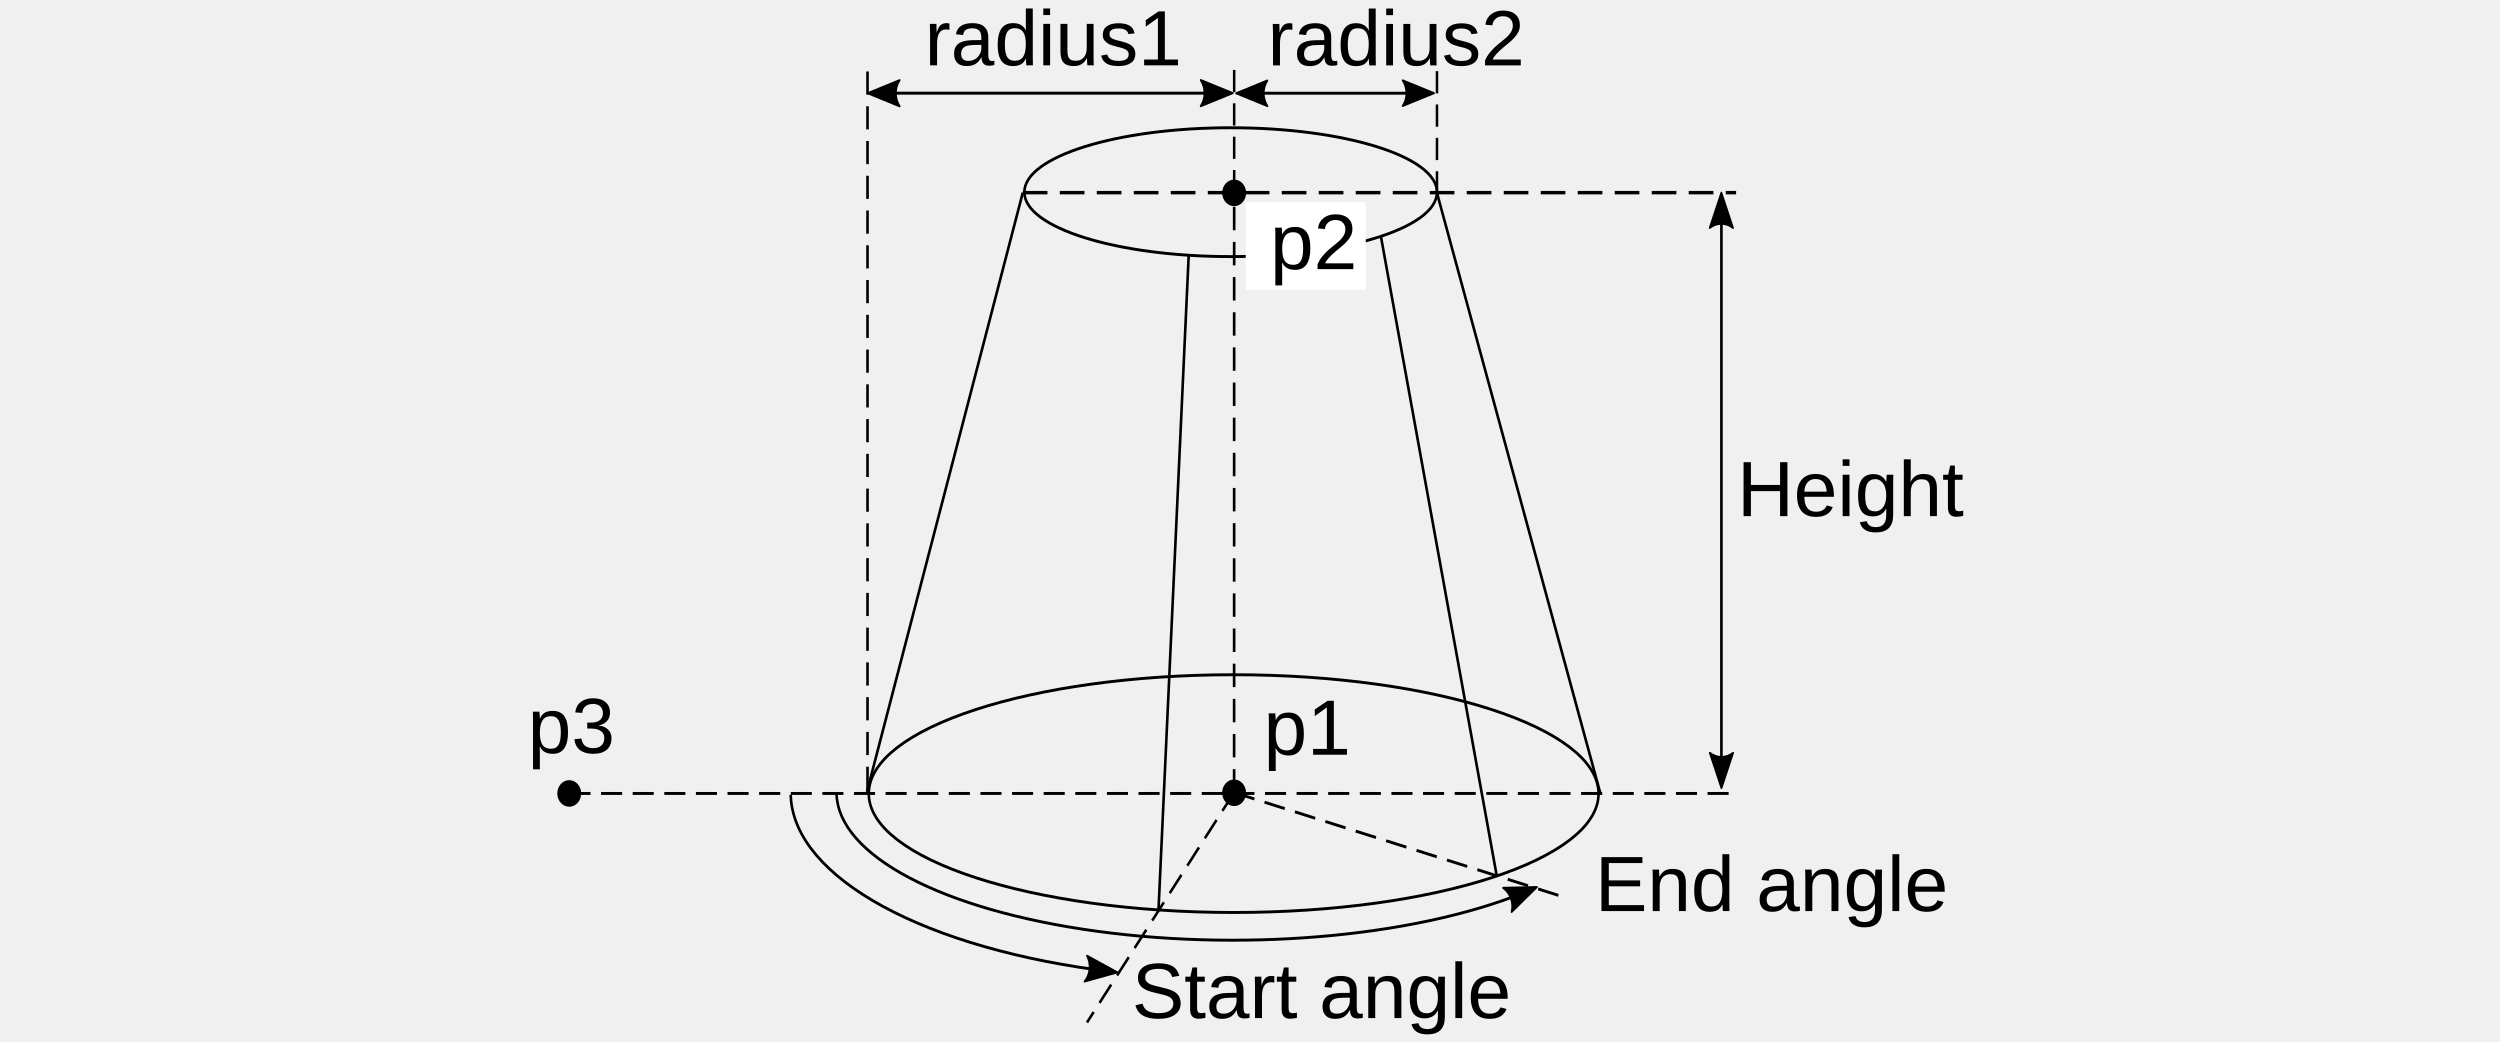
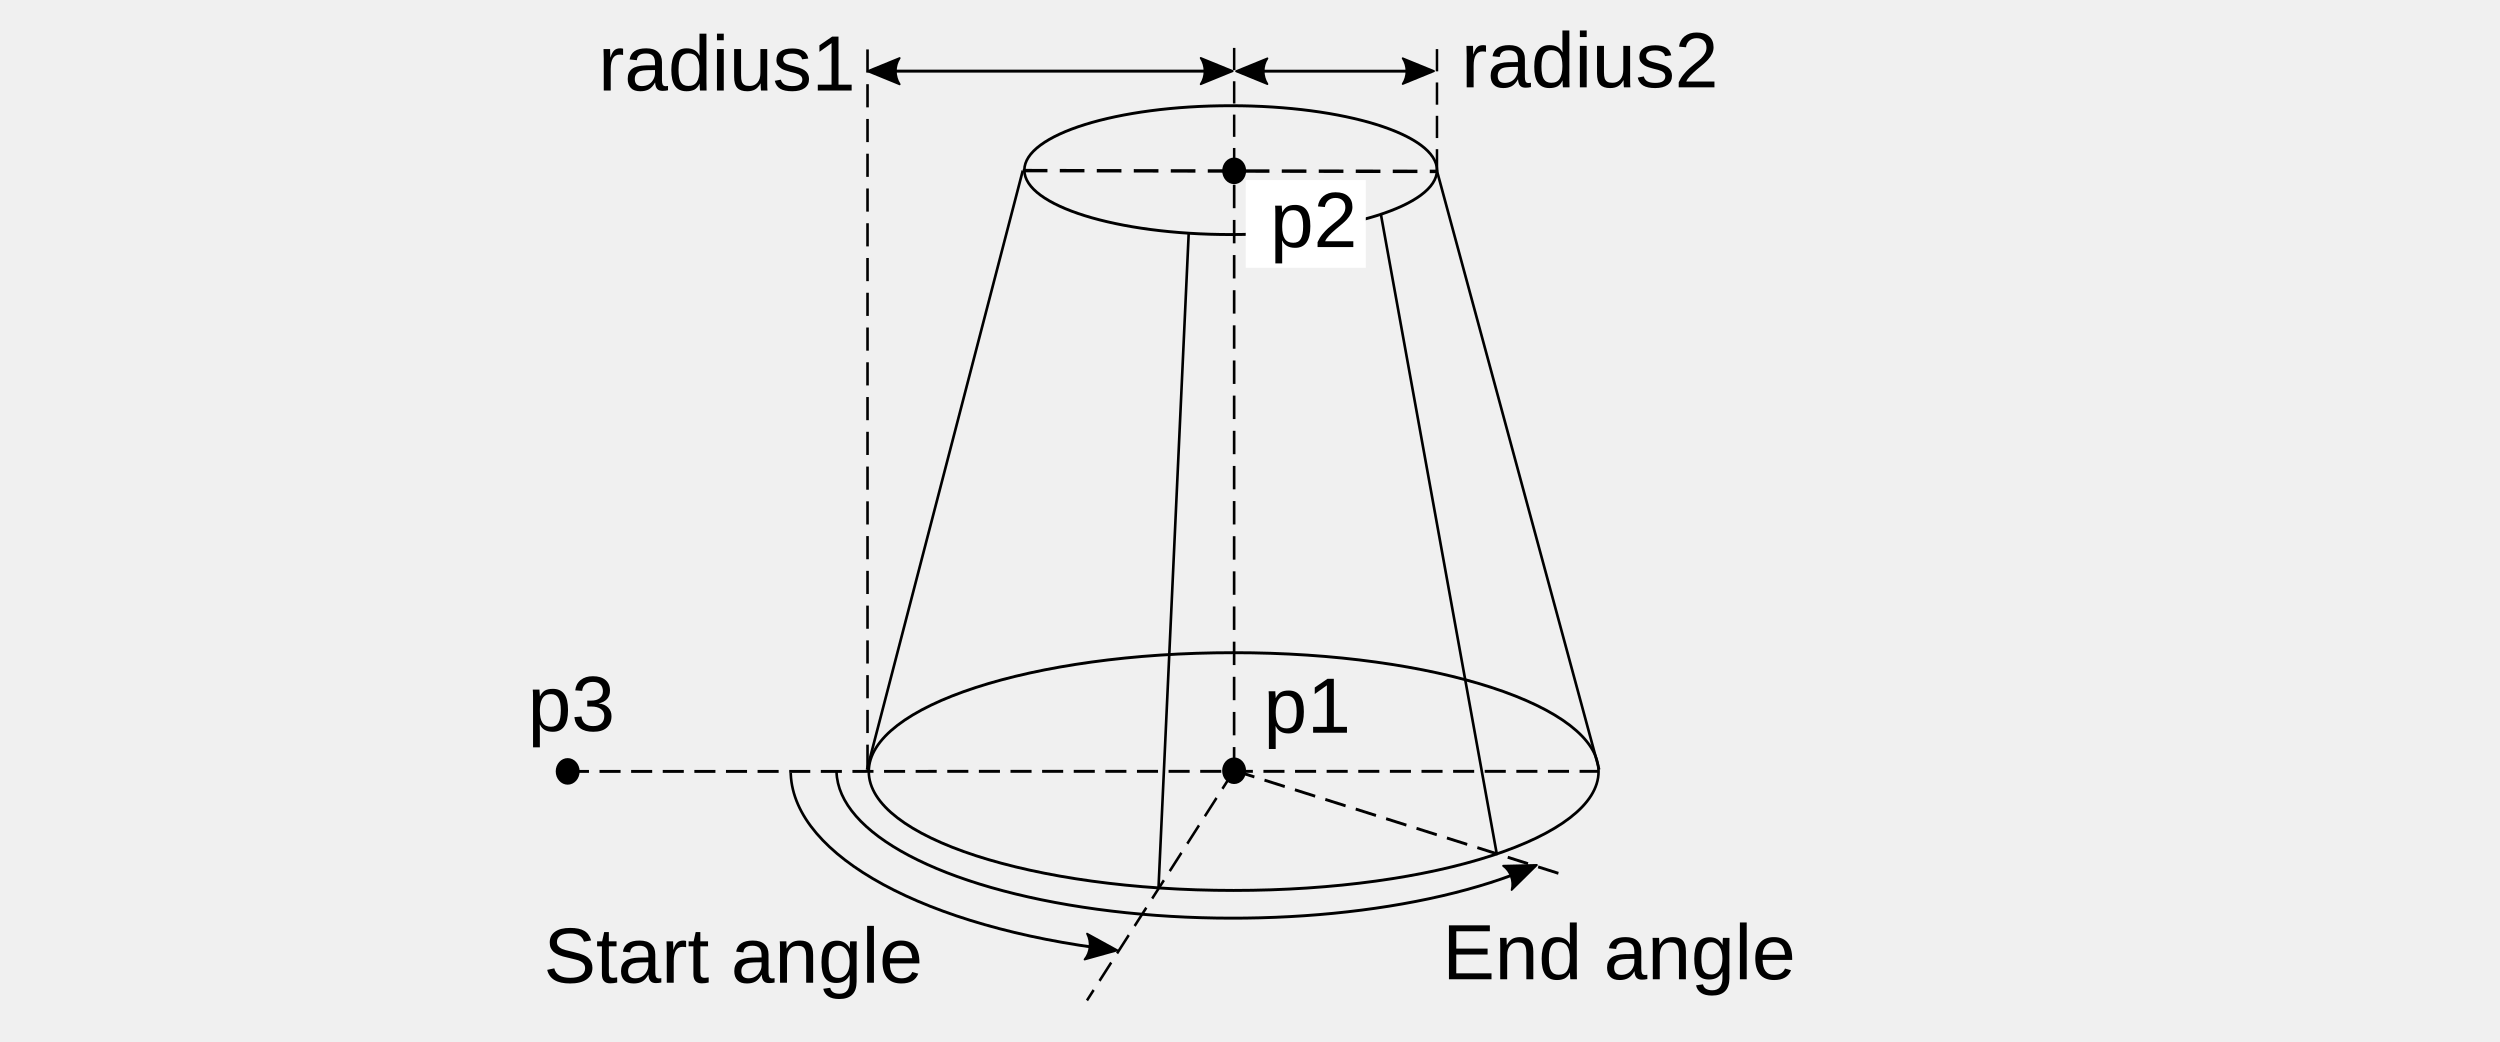
<svg xmlns="http://www.w3.org/2000/svg" xmlns:ns1="http://schemas.microsoft.com/visio/2003/SVGExtensions/" width="180mm" height="75mm" viewBox="0 0 510.236 212.598" xml:space="preserve" color-interpolation-filters="sRGB" class="st21" version="1.1" id="svg697">
  <ns1:documentProperties ns1:langID="1033" ns1:metric="true" ns1:viewMarkup="false">
    <ns1:userDefs>
      <ns1:ud ns1:nameU="msvSubprocessMaster" ns1:prompt="" ns1:val="VT4(Rectangle)" />
      <ns1:ud ns1:nameU="msvNoAutoConnect" ns1:val="VT0(1):26" />
    </ns1:userDefs>
  </ns1:documentProperties>
  <style type="text/css" id="style2">
	
		.st1 {marker-start:url(#mrkr1-6);stroke:#000000;stroke-linecap:round;stroke-linejoin:round;stroke-width:0.24}
		.st2 {fill:#000000;fill-opacity:1;stroke:#000000;stroke-opacity:1;stroke-width:0.087}
		.st3 {fill:#ffffff;stroke:#000000;stroke-linecap:round;stroke-linejoin:round;stroke-width:0.24}
		.st4 {stroke:#000000;stroke-linecap:round;stroke-linejoin:round;stroke-width:0.24}
		.st5 {fill:url(#ptrn12-15_13);shape-rendering:crispEdges;stroke:#000000;stroke-linecap:round;stroke-linejoin:round;stroke-width:0.24}
		.st6 {fill:url(#ptrn2-19);shape-rendering:crispEdges;stroke:none;stroke-linecap:round;stroke-linejoin:round;stroke-width:0.24}
		.st7 {fill:none;stroke:none;stroke-linecap:round;stroke-linejoin:round;stroke-width:0.75}
		.st8 {fill:#000000;font-family:Arial;font-size:1.167em}
		.st9 {font-size:1em}
		.st10 {stroke:#7f7f7f;stroke-linecap:round;stroke-linejoin:round;stroke-width:0.24}
		.st11 {stroke:#7f7f7f;stroke-dasharray:1.68,1.2;stroke-linecap:round;stroke-linejoin:round;stroke-width:0.24}
		.st12 {marker-end:url(#mrkr3-178);stroke:#000000;stroke-linecap:round;stroke-linejoin:round;stroke-width:0.24}
		.st13 {marker-start:url(#mrkr1-193);stroke:#000000;stroke-linecap:round;stroke-linejoin:round;stroke-width:0.24}
		.st14 {fill:#000000;fill-opacity:1;stroke:#000000;stroke-opacity:1;stroke-width:0.069}
		.st15 {marker-end:url(#mrkr1-199);stroke:#000000;stroke-linecap:round;stroke-linejoin:round;stroke-width:0.24}
		.st16 {marker-end:url(#mrkr1-252);stroke:#000000;stroke-linecap:round;stroke-linejoin:round;stroke-width:0.24}
		.st17 {fill:#f2f2f2;stroke:#000000;stroke-linecap:round;stroke-linejoin:round;stroke-width:0.24}
		.st18 {fill:#d8d8d8;stroke:#000000;stroke-linecap:round;stroke-linejoin:round;stroke-width:0.24}
		.st19 {fill:url(#ptrn2-19);shape-rendering:crispEdges;stroke:#000000;stroke-linecap:round;stroke-linejoin:round;stroke-width:0.24}
		.st20 {fill:url(#ptrn12-15);shape-rendering:crispEdges;stroke:#000000;stroke-linecap:round;stroke-linejoin:round;stroke-width:0.24}
		.st21 {fill:none;fill-rule:evenodd;font-size:12px;overflow:visible;stroke-linecap:square;stroke-miterlimit:3}
	
	</style>
  <defs id="Patterns_And_Gradients">
    <marker style="overflow:visible" id="marker2738" refX="0" refY="0" orient="auto">
      <path transform="matrix(0.8,0,0,0.8,5.92,0.8)" style="fill:#000000;fill-opacity:1;fill-rule:evenodd;stroke:#000000;stroke-width:1pt;stroke-opacity:1" d="m -2.5,-1 c 0,2.76 -2.24,5 -5,5 -2.76,0 -5,-2.24 -5,-5 0,-2.76 2.24,-5 5,-5 2.76,0 5,2.24 5,5 z" id="path2736" />
    </marker>
    <marker style="overflow:visible" id="marker5300" refX="0" refY="0" orient="auto">
      <path transform="matrix(1.1,0,0,1.1,1.1,0)" d="M 8.719,4.034 -2.207,0.016 8.719,-4.002 c -1.745,2.372 -1.735,5.617 -6e-7,8.035 z" style="fill:#000000;fill-opacity:1;fill-rule:evenodd;stroke:#000000;stroke-width:0.625;stroke-linejoin:round;stroke-opacity:1" id="path5298" />
    </marker>
    <marker orient="auto" refY="0" refX="0" id="Arrow2Lstart-82-3" style="overflow:visible">
      <path id="path1299-5-2" style="fill:#000000;fill-opacity:1;fill-rule:evenodd;stroke:#000000;stroke-width:0.625;stroke-linejoin:round;stroke-opacity:1" d="M 8.719,4.034 -2.207,0.016 8.719,-4.002 c -1.745,2.372 -1.735,5.617 -6e-7,8.035 z" transform="matrix(1.1,0,0,1.1,1.1,0)" />
    </marker>
    <marker orient="auto" refY="0" refX="0" id="marker1787-6-6" style="overflow:visible">
      <path id="path1302-0-9" style="fill:#000000;fill-opacity:1;fill-rule:evenodd;stroke:#000000;stroke-width:0.625;stroke-linejoin:round;stroke-opacity:1" d="M 8.719,4.034 -2.207,0.016 8.719,-4.002 c -1.745,2.372 -1.735,5.617 -6e-7,8.035 z" transform="matrix(-1.1,0,0,-1.1,-1.1,0)" />
    </marker>
    <marker orient="auto" refY="0" refX="0" id="marker5300-3" style="overflow:visible">
      <path id="path5298-8" style="fill:#000000;fill-opacity:1;fill-rule:evenodd;stroke:#000000;stroke-width:0.625;stroke-linejoin:round;stroke-opacity:1" d="M 8.719,4.034 -2.207,0.016 8.719,-4.002 c -1.745,2.372 -1.735,5.617 -6e-7,8.035 z" transform="matrix(1.1,0,0,1.1,1.1,0)" />
    </marker>
    <marker style="overflow:visible" id="marker2347-4-7" refX="0" refY="0" orient="auto">
      <path transform="matrix(-1.1,0,0,-1.1,-1.1,0)" d="M 8.719,4.034 -2.207,0.016 8.719,-4.002 c -1.745,2.372 -1.735,5.617 -6e-7,8.035 z" style="fill:#000000;fill-opacity:1;fill-rule:evenodd;stroke:#000000;stroke-width:0.625;stroke-linejoin:round;stroke-opacity:1" id="path2345-3-0" />
    </marker>
    <marker style="overflow:visible" id="Arrow2Lstart-82-3-8" refX="0" refY="0" orient="auto">
      <path transform="matrix(1.1,0,0,1.1,1.1,0)" d="M 8.719,4.034 -2.207,0.016 8.719,-4.002 c -1.745,2.372 -1.735,5.617 -6e-7,8.035 z" style="fill:#000000;fill-opacity:1;fill-rule:evenodd;stroke:#000000;stroke-width:0.625;stroke-linejoin:round;stroke-opacity:1" id="path1299-5-2-8" />
    </marker>
    <marker style="overflow:visible" id="marker1787-6-6-2" refX="0" refY="0" orient="auto">
      <path transform="matrix(-1.1,0,0,-1.1,-1.1,0)" d="M 8.719,4.034 -2.207,0.016 8.719,-4.002 c -1.745,2.372 -1.735,5.617 -6e-7,8.035 z" style="fill:#000000;fill-opacity:1;fill-rule:evenodd;stroke:#000000;stroke-width:0.625;stroke-linejoin:round;stroke-opacity:1" id="path1302-0-9-3" />
    </marker>
    <marker style="overflow:visible" id="marker5300-2" refX="0" refY="0" orient="auto">
      <path transform="matrix(1.1,0,0,1.1,1.1,0)" d="M 8.719,4.034 -2.207,0.016 8.719,-4.002 c -1.745,2.372 -1.735,5.617 -6e-7,8.035 z" style="fill:#000000;fill-opacity:1;fill-rule:evenodd;stroke:#000000;stroke-width:0.625;stroke-linejoin:round;stroke-opacity:1" id="path5298-3" />
    </marker>
  </defs>
  <defs id="Markers" />
  <g style="display:inline" id="layer2">
    <g style="display:inline" id="g463" transform="matrix(1.564598,0,0,1.739295,198.2069,-153.5014)">
      <g id="g4765" transform="translate(-22.02264,117.9144)">
-         <g style="fill:#000000;fill-opacity:1" id="g5638" transform="translate(-7.767176,57.94871)">
+         <g style="fill:#000000;fill-opacity:1" id="g5638" transform="translate(-7.767176,55.36146)">
      
      
      
    </g>
-         <text xml:space="preserve" style="font-size:18.186px;line-height:1.25;font-family:Arial;-inkscape-font-specification:'Arial, Normal';letter-spacing:0px;word-spacing:0px;stroke-width:0.455" x="15.135" y="-23.192" id="text352-8-0" transform="scale(1.054351,0.9484506)">
-           <tspan id="tspan350-8-4" x="15.135" y="-23.192" style="font-style:normal;font-variant:normal;font-weight:normal;font-stretch:normal;font-size:9.699px;font-family:Arial;-inkscape-font-specification:'Arial, Normal';font-variant-ligatures:normal;font-variant-caps:normal;font-variant-numeric:normal;font-variant-east-asian:normal;fill:#000000;stroke-width:0.455">radius1</tspan>
+         <text xml:space="preserve" style="font-size:18.186px;line-height:1.25;font-family:Arial;-inkscape-font-specification:'Arial, Normal';letter-spacing:0px;word-spacing:0px;stroke-width:0.455" x="-25.24" y="-20.075" id="text352-8-0" transform="scale(1.054351,0.9484506)">
+           <tspan id="tspan350-8-4" x="-25.24" y="-20.075" style="font-style:normal;font-variant:normal;font-weight:normal;font-stretch:normal;font-size:9.699px;font-family:Arial;-inkscape-font-specification:'Arial, Normal';font-variant-ligatures:normal;font-variant-caps:normal;font-variant-numeric:normal;font-variant-east-asian:normal;fill:#000000;stroke-width:0.455">radius1</tspan>
        </text>
-         <text xml:space="preserve" style="font-style:normal;font-variant:normal;font-weight:400;font-size:10.912px;line-height:125%;font-family:Calibri;text-align:start;letter-spacing:0px;word-spacing:0px;text-anchor:start;fill:#000000;fill-opacity:1;stroke:none;stroke-width:0.455" x="98.073" y="81.445" id="text211-6" transform="scale(1.054351,0.9484506)">
-           <tspan id="tspan189" style="font-style:normal;font-variant:normal;font-weight:normal;font-stretch:normal;font-size:9.699px;font-family:Arial;-inkscape-font-specification:'Arial, Normal';font-variant-ligatures:normal;font-variant-caps:normal;font-variant-numeric:normal;font-variant-east-asian:normal;stroke-width:0.455" x="98.073" y="81.445">End angle</tspan>
+         <text xml:space="preserve" style="font-style:normal;font-variant:normal;font-weight:400;font-size:10.912px;line-height:125%;font-family:Calibri;text-align:start;letter-spacing:0px;word-spacing:0px;text-anchor:start;fill:#000000;fill-opacity:1;stroke:none;stroke-width:0.455" x="79.205" y="89.884" id="text211-6" transform="scale(1.054351,0.9484506)">
+           <tspan id="tspan189" style="font-style:normal;font-variant:normal;font-weight:normal;font-stretch:normal;font-size:9.699px;font-family:Arial;-inkscape-font-specification:'Arial, Normal';font-variant-ligatures:normal;font-variant-caps:normal;font-variant-numeric:normal;font-variant-east-asian:normal;stroke-width:0.455" x="79.205" y="89.884">End angle</tspan>
        </text>
-         <path style="fill:none;stroke:#000000;stroke-width:0.344;stroke-linecap:butt;stroke-linejoin:miter;stroke-miterlimit:8;stroke-dasharray:none;stroke-opacity:1" d="m 8.668,63.465 c 0,-7.697 21.319,-13.949 47.598,-13.949 26.289,0 47.598,6.252 47.598,13.949 0,7.708 -21.31,13.949 -47.598,13.949 -26.279,0 -47.598,-6.24 -47.598,-13.949" id="path199" />
-         <path style="fill:none;stroke:#000000;stroke-width:0.344;stroke-linecap:butt;stroke-linejoin:miter;stroke-miterlimit:8;stroke-dasharray:none;stroke-opacity:1" d="M 28.759,-7.054 8.426,63.264" id="path203" />
-         <path style="fill:none;stroke:#000000;stroke-width:0.344;stroke-linecap:butt;stroke-linejoin:miter;stroke-miterlimit:8;stroke-dasharray:none;stroke-opacity:1" d="M 50.402,0.288 46.461,77.119" id="path285" />
-         <path style="fill:none;stroke:#000000;stroke-width:0.344;stroke-linecap:butt;stroke-linejoin:miter;stroke-miterlimit:8;stroke-dasharray:none;stroke-opacity:1" d="M 75.472,-1.918 90.59,73.143" id="path287" />
-         <text transform="scale(1.054351,0.9484506)" xml:space="preserve" style="font-style:normal;font-variant:normal;font-weight:400;font-size:10.912px;line-height:125%;font-family:Calibri;text-align:start;letter-spacing:0px;word-spacing:0px;text-anchor:start;fill:#000000;fill-opacity:1;stroke:none;stroke-width:0.455" x="40.779" y="94.688" id="text211-2">
-           <tspan style="font-style:normal;font-variant:normal;font-weight:normal;font-stretch:normal;font-size:9.699px;font-family:Arial;-inkscape-font-specification:'Arial, Normal';font-variant-ligatures:normal;font-variant-caps:normal;font-variant-numeric:normal;font-variant-east-asian:normal;stroke-width:0.455" x="40.779" y="94.688" id="tspan209-8">Start angle</tspan>
+         <path style="fill:none;stroke:#000000;stroke-width:0.344;stroke-linecap:butt;stroke-linejoin:miter;stroke-miterlimit:8;stroke-dasharray:none;stroke-opacity:1" d="m 8.668,60.878 c 0,-7.697 21.319,-13.949 47.598,-13.949 26.289,0 47.598,6.252 47.598,13.949 0,7.708 -21.31,13.949 -47.598,13.949 -26.279,0 -47.598,-6.24 -47.598,-13.949" id="path199" />
+         <path style="fill:none;stroke:#000000;stroke-width:0.344;stroke-linecap:butt;stroke-linejoin:miter;stroke-miterlimit:8;stroke-dasharray:none;stroke-opacity:1" d="M 28.759,-9.641 8.426,60.677" id="path203" />
+         <path style="fill:none;stroke:#000000;stroke-width:0.344;stroke-linecap:butt;stroke-linejoin:miter;stroke-miterlimit:8;stroke-dasharray:none;stroke-opacity:1" d="M 50.402,-2.299 46.461,74.532" id="path285" />
+         <path style="fill:none;stroke:#000000;stroke-width:0.344;stroke-linecap:butt;stroke-linejoin:miter;stroke-miterlimit:8;stroke-dasharray:none;stroke-opacity:1" d="M 75.472,-4.506 90.59,70.555" id="path287" />
+         <text transform="scale(1.054351,0.9484506)" xml:space="preserve" style="font-style:normal;font-variant:normal;font-weight:400;font-size:10.912px;line-height:125%;font-family:Calibri;text-align:start;letter-spacing:0px;word-spacing:0px;text-anchor:start;fill:#000000;fill-opacity:1;stroke:none;stroke-width:0.455" x="-31.999" y="90.313" id="text211-2">
+           <tspan style="font-style:normal;font-variant:normal;font-weight:normal;font-stretch:normal;font-size:9.699px;font-family:Arial;-inkscape-font-specification:'Arial, Normal';font-variant-ligatures:normal;font-variant-caps:normal;font-variant-numeric:normal;font-variant-east-asian:normal;stroke-width:0.455" x="-31.999" y="90.313" id="tspan209-8">Start angle</tspan>
        </text>
-         <path style="fill:none;stroke:#000000;stroke-width:0.329;stroke-linecap:butt;stroke-linejoin:miter;stroke-miterlimit:3;stroke-dasharray:2.634, 1.317;stroke-dashoffset:0;stroke-opacity:1" d="M 56.324,63.341 37.131,90.322" id="path2343-6-7" />
-         <path id="path2343-6-9-1" d="M 56.324,63.341 99.497,75.653" style="fill:none;stroke:#000000;stroke-width:0.344;stroke-linecap:butt;stroke-linejoin:miter;stroke-miterlimit:3;stroke-dasharray:2.749, 1.375;stroke-dashoffset:0;stroke-opacity:1" />
-         <path style="fill:#000000;fill-opacity:1;stroke:#000000;stroke-width:0.344;stroke-linecap:butt;stroke-linejoin:miter;stroke-miterlimit:3;stroke-dasharray:2.749, 1.375;stroke-dashoffset:0;stroke-opacity:1;marker-start:url(#marker2738)" d="M -30.378,63.446 H 121.808" id="path1279-7-9" />
-         <path id="path2343-5" d="m 56.324,63.341 0.008,-70.395" style="fill:none;stroke:#000000;stroke-width:0.344;stroke-linecap:butt;stroke-linejoin:miter;stroke-miterlimit:3;stroke-dasharray:2.749, 1.375;stroke-dashoffset:0;stroke-opacity:1;marker-start:url(#marker2738);marker-end:url(#marker2738)" />
-         <path style="fill:#000000;fill-opacity:1;stroke:#000000;stroke-width:0.347;stroke-linecap:butt;stroke-linejoin:miter;stroke-miterlimit:3;stroke-dasharray:none;stroke-opacity:1;marker-start:url(#Arrow2Lstart-82-3);marker-end:url(#marker1787-6-6)" d="M 8.986,-18.726 H 55.676" id="path1279-5-6" />
-         <path style="fill:#000000;fill-opacity:1;stroke:#000000;stroke-width:0.402;stroke-linecap:butt;stroke-linejoin:miter;stroke-miterlimit:3;stroke-dasharray:3.217, 1.609;stroke-dashoffset:0;stroke-opacity:1" d="M 28.759,-7.054 H 121.808" id="path1279-7-7-4-8" />
-         <path style="fill:none;stroke:#000000;stroke-width:0.34;stroke-linecap:butt;stroke-linejoin:miter;stroke-miterlimit:3;stroke-dasharray:2.719, 1.36;stroke-dashoffset:0;stroke-opacity:1" d="M 8.504,63.026 V -21.722" id="path2343-4-1-9-2" />
-         <path style="fill:none;stroke:#000000;stroke-width:0.344;stroke-linecap:butt;stroke-linejoin:miter;stroke-miterlimit:3;stroke-dasharray:none;stroke-dashoffset:0;stroke-opacity:1;marker-start:url(#marker5300-3);marker-end:url(#marker2347-4-7)" d="M 119.89,62.356 V -6.589" id="path2343-0-2" />
-         <text transform="scale(1.054351,0.9484506)" xml:space="preserve" style="font-size:18.186px;line-height:1.25;font-family:Arial;-inkscape-font-specification:'Arial, Normal';letter-spacing:0px;word-spacing:0px;fill:#000000;fill-opacity:1;stroke-width:0.455" x="115.658" y="32.585" id="text352-86-1">
-           <tspan id="tspan350-5-8" x="115.658" y="32.585" style="font-style:normal;font-variant:normal;font-weight:normal;font-stretch:normal;font-size:9.699px;font-family:Arial;-inkscape-font-specification:'Arial, Normal';font-variant-ligatures:normal;font-variant-caps:normal;font-variant-numeric:normal;font-variant-east-asian:normal;fill:#000000;fill-opacity:1;stroke-width:0.455">Height</tspan>
+         <path style="fill:none;stroke:#000000;stroke-width:0.329;stroke-linecap:butt;stroke-linejoin:miter;stroke-miterlimit:3;stroke-dasharray:2.634, 1.317;stroke-dashoffset:0;stroke-opacity:1" d="M 56.324,60.754 37.131,87.735" id="path2343-6-7" />
+         <path id="path2343-6-9-1" d="M 56.324,60.754 99.497,73.066" style="fill:none;stroke:#000000;stroke-width:0.344;stroke-linecap:butt;stroke-linejoin:miter;stroke-miterlimit:3;stroke-dasharray:2.749, 1.375;stroke-dashoffset:0;stroke-opacity:1" />
+         <path style="fill:#000000;fill-opacity:1;stroke:#000000;stroke-width:0.344;stroke-linecap:butt;stroke-linejoin:miter;stroke-miterlimit:3;stroke-dasharray:2.749, 1.375;stroke-dashoffset:0;stroke-opacity:1;marker-start:url(#marker2738)" d="m -30.581,60.858 134.475,-0.009" id="path1279-7-9" />
+         <path id="path2343-5" d="m 56.324,60.754 0.008,-70.395" style="fill:none;stroke:#000000;stroke-width:0.344;stroke-linecap:butt;stroke-linejoin:miter;stroke-miterlimit:3;stroke-dasharray:2.749, 1.375;stroke-dashoffset:0;stroke-opacity:1;marker-start:url(#marker2738);marker-end:url(#marker2738)" />
+         <path style="fill:#000000;fill-opacity:1;stroke:#000000;stroke-width:0.347;stroke-linecap:butt;stroke-linejoin:miter;stroke-miterlimit:3;stroke-dasharray:none;stroke-opacity:1;marker-start:url(#Arrow2Lstart-82-3);marker-end:url(#marker1787-6-6)" d="M 8.986,-21.313 H 55.676" id="path1279-5-6" />
+         <path style="fill:#000000;fill-opacity:1;stroke:#000000;stroke-width:0.402;stroke-linecap:butt;stroke-linejoin:miter;stroke-miterlimit:3;stroke-dasharray:3.217, 1.609;stroke-dashoffset:0;stroke-opacity:1" d="m 28.759,-9.641 54.029,0.095" id="path1279-7-7-4-8" />
+         <path style="fill:none;stroke:#000000;stroke-width:0.34;stroke-linecap:butt;stroke-linejoin:miter;stroke-miterlimit:3;stroke-dasharray:2.719, 1.36;stroke-dashoffset:0;stroke-opacity:1" d="M 8.504,60.439 V -24.309" id="path2343-4-1-9-2" />
+         <text transform="scale(1.054351,0.9484506)" xml:space="preserve" style="font-size:18.186px;line-height:1.25;font-family:Arial;-inkscape-font-specification:'Arial, Normal';letter-spacing:0px;word-spacing:0px;stroke-width:0.455" x="-33.971" y="59.171" id="text352-0-0">
+           <tspan id="tspan350-85-1" x="-33.971" y="59.171" style="font-style:normal;font-variant:normal;font-weight:normal;font-stretch:normal;font-size:9.699px;font-family:Arial;-inkscape-font-specification:'Arial, Normal';font-variant-ligatures:normal;font-variant-caps:normal;font-variant-numeric:normal;font-variant-east-asian:normal;fill:#000000;stroke-width:0.455">p3</tspan>
        </text>
-         <text transform="scale(1.054351,0.9484506)" xml:space="preserve" style="font-size:18.186px;line-height:1.25;font-family:Arial;-inkscape-font-specification:'Arial, Normal';letter-spacing:0px;word-spacing:0px;stroke-width:0.455" x="-33.971" y="61.899" id="text352-0-0">
-           <tspan id="tspan350-85-1" x="-33.971" y="61.899" style="font-style:normal;font-variant:normal;font-weight:normal;font-stretch:normal;font-size:9.699px;font-family:Arial;-inkscape-font-specification:'Arial, Normal';font-variant-ligatures:normal;font-variant-caps:normal;font-variant-numeric:normal;font-variant-east-asian:normal;fill:#000000;stroke-width:0.455">p3</tspan>
+         <text transform="scale(1.054351,0.9484506)" xml:space="preserve" style="font-size:18.186px;line-height:1.25;font-family:Arial;-inkscape-font-specification:'Arial, Normal';letter-spacing:0px;word-spacing:0px;display:inline;stroke-width:0.455" x="57.068" y="59.378" id="text352-0-0-66">
+           <tspan id="tspan350-85-1-1" x="57.068" y="59.378" style="font-style:normal;font-variant:normal;font-weight:normal;font-stretch:normal;font-size:9.699px;font-family:Arial;-inkscape-font-specification:'Arial, Normal';font-variant-ligatures:normal;font-variant-caps:normal;font-variant-numeric:normal;font-variant-east-asian:normal;fill:#000000;stroke-width:0.455">p1</tspan>
        </text>
-         <text transform="scale(1.054351,0.9484506)" xml:space="preserve" style="font-size:18.186px;line-height:1.25;font-family:Arial;-inkscape-font-specification:'Arial, Normal';letter-spacing:0px;word-spacing:0px;display:inline;stroke-width:0.455" x="57.068" y="62.106" id="text352-0-0-66">
-           <tspan id="tspan350-85-1-1" x="57.068" y="62.106" style="font-style:normal;font-variant:normal;font-weight:normal;font-stretch:normal;font-size:9.699px;font-family:Arial;-inkscape-font-specification:'Arial, Normal';font-variant-ligatures:normal;font-variant-caps:normal;font-variant-numeric:normal;font-variant-east-asian:normal;fill:#000000;stroke-width:0.455">p1</tspan>
+         <path id="path199-6" d="m 28.962,-9.696 c 0,-4.171 12.055,-7.559 26.914,-7.559 14.865,0 26.914,3.388 26.914,7.559 0,4.177 -12.049,7.559 -26.914,7.559 -14.859,0 -26.914,-3.382 -26.914,-7.559" style="fill:none;stroke:#000000;stroke-width:0.344;stroke-linecap:butt;stroke-linejoin:miter;stroke-miterlimit:8;stroke-dasharray:none;stroke-opacity:1" />
+         <path id="path203-7" d="M 82.775,-9.641 103.944,60.65" style="fill:none;stroke:#000000;stroke-width:0.344;stroke-linecap:butt;stroke-linejoin:miter;stroke-miterlimit:8;stroke-dasharray:none;stroke-opacity:1" />
+         <path id="path1279-5-6-8" d="m 57.034,-21.308 h 24.915" style="fill:#000000;fill-opacity:1;stroke:#000000;stroke-width:0.34;stroke-linecap:butt;stroke-linejoin:miter;stroke-miterlimit:3;stroke-dasharray:none;stroke-opacity:1;marker-start:url(#Arrow2Lstart-82-3-8);marker-end:url(#marker1787-6-6-2)" />
+         <path id="path2343-4-1-9-2-3" d="M 82.788,-9.546 V -24.309" style="fill:none;stroke:#000000;stroke-width:0.326;stroke-linecap:butt;stroke-linejoin:miter;stroke-miterlimit:3;stroke-dasharray:2.609, 1.305;stroke-dashoffset:0;stroke-opacity:1" />
+         <path id="path2343-4-1-9-2-3-9" d="M 56.331,-9.687 V -24.45" style="display:inline;fill:none;stroke:#000000;stroke-width:0.326;stroke-linecap:butt;stroke-linejoin:miter;stroke-miterlimit:3;stroke-dasharray:2.609, 1.305;stroke-dashoffset:0;stroke-opacity:1" />
+         <text id="text352-8-0-7" y="-20.468" x="81.522" style="font-size:18.186px;line-height:1.25;font-family:Arial;-inkscape-font-specification:'Arial, Normal';letter-spacing:0px;word-spacing:0px;stroke-width:0.455" xml:space="preserve" transform="scale(1.054351,0.9484506)">
+           <tspan style="font-style:normal;font-variant:normal;font-weight:normal;font-stretch:normal;font-size:9.699px;font-family:Arial;-inkscape-font-specification:'Arial, Normal';font-variant-ligatures:normal;font-variant-caps:normal;font-variant-numeric:normal;font-variant-east-asian:normal;fill:#000000;stroke-width:0.455" y="-20.468" x="81.522" id="tspan350-8-4-5">radius2</tspan>
        </text>
-         <path id="path199-6" d="m 28.962,-7.109 c 0,-4.171 12.055,-7.559 26.914,-7.559 14.865,0 26.914,3.388 26.914,7.559 0,4.177 -12.049,7.559 -26.914,7.559 -14.859,0 -26.914,-3.382 -26.914,-7.559" style="fill:none;stroke:#000000;stroke-width:0.344;stroke-linecap:butt;stroke-linejoin:miter;stroke-miterlimit:8;stroke-dasharray:none;stroke-opacity:1" />
-         <path id="path203-7" d="M 82.775,-7.054 104.096,63.437" style="fill:none;stroke:#000000;stroke-width:0.344;stroke-linecap:butt;stroke-linejoin:miter;stroke-miterlimit:8;stroke-dasharray:none;stroke-opacity:1" />
-         <path id="path1279-5-6-8" d="m 57.034,-18.721 h 24.915" style="fill:#000000;fill-opacity:1;stroke:#000000;stroke-width:0.34;stroke-linecap:butt;stroke-linejoin:miter;stroke-miterlimit:3;stroke-dasharray:none;stroke-opacity:1;marker-start:url(#Arrow2Lstart-82-3-8);marker-end:url(#marker1787-6-6-2)" />
-         <path id="path2343-4-1-9-2-3" d="M 82.788,-6.959 V -21.722" style="fill:none;stroke:#000000;stroke-width:0.326;stroke-linecap:butt;stroke-linejoin:miter;stroke-miterlimit:3;stroke-dasharray:2.609, 1.305;stroke-dashoffset:0;stroke-opacity:1" />
-         <path id="path2343-4-1-9-2-3-9" d="m 56.331,-7.1 v -14.763" style="display:inline;fill:none;stroke:#000000;stroke-width:0.326;stroke-linecap:butt;stroke-linejoin:miter;stroke-miterlimit:3;stroke-dasharray:2.609, 1.305;stroke-dashoffset:0;stroke-opacity:1" />
-         <text id="text352-8-0-7" y="-23.186" x="57.561" style="font-size:18.186px;line-height:1.25;font-family:Arial;-inkscape-font-specification:'Arial, Normal';letter-spacing:0px;word-spacing:0px;stroke-width:0.455" xml:space="preserve" transform="scale(1.054351,0.9484506)">
-           <tspan style="font-style:normal;font-variant:normal;font-weight:normal;font-stretch:normal;font-size:9.699px;font-family:Arial;-inkscape-font-specification:'Arial, Normal';font-variant-ligatures:normal;font-variant-caps:normal;font-variant-numeric:normal;font-variant-east-asian:normal;fill:#000000;stroke-width:0.455" y="-23.186" x="57.561" id="tspan350-8-4-5">radius2</tspan>
-         </text>
-         <rect style="fill:#ffffff;stroke:#000000;stroke-width:0;stroke-miterlimit:3;stroke-dasharray:none" id="rect10196" width="15.661" height="10.295" x="57.839" y="-5.941" />
-         <path style="fill:none;stroke:#000000;stroke-width:0.344;stroke-miterlimit:3;stroke-dasharray:none;marker-start:url(#marker5300)" id="path10902" d="M 95.395,74.603 A 51.685,17.358 0 0 1 38.448,79.619 51.685,17.358 0 0 1 4.461,63.475" />
-         <path style="display:inline;fill:none;stroke:#000000;stroke-width:0.344;stroke-miterlimit:3;stroke-dasharray:none;marker-start:url(#marker5300-2)" id="path10902-6" d="M 40.634,84.399 A 57.951,21.866 0 0 1 -1.509,63.787" />
-         <text transform="scale(1.054351,0.9484506)" xml:space="preserve" style="font-size:18.186px;line-height:1.25;font-family:Arial;-inkscape-font-specification:'Arial, Normal';letter-spacing:0px;word-spacing:0px;display:inline;stroke-width:0.455" x="57.867" y="2.022" id="text352-0-0-6">
-           <tspan id="tspan350-85-1-2" x="57.867" y="2.022" style="font-style:normal;font-variant:normal;font-weight:normal;font-stretch:normal;font-size:9.699px;font-family:Arial;-inkscape-font-specification:'Arial, Normal';font-variant-ligatures:normal;font-variant-caps:normal;font-variant-numeric:normal;font-variant-east-asian:normal;fill:#000000;stroke-width:0.455">p2</tspan>
+         <rect style="fill:#ffffff;stroke:#000000;stroke-width:0;stroke-miterlimit:3;stroke-dasharray:none" id="rect10196" width="15.661" height="10.295" x="57.839" y="-8.528" />
+         <path style="fill:none;stroke:#000000;stroke-width:0.344;stroke-miterlimit:3;stroke-dasharray:none;marker-start:url(#marker5300)" id="path10902" d="M 95.395,72.016 A 51.685,17.358 0 0 1 38.448,77.032 51.685,17.358 0 0 1 4.461,60.887" />
+         <path style="display:inline;fill:none;stroke:#000000;stroke-width:0.344;stroke-miterlimit:3;stroke-dasharray:none;marker-start:url(#marker5300-2)" id="path10902-6" d="M 40.634,81.812 A 57.951,21.866 0 0 1 -1.509,61.2" />
+         <text transform="scale(1.054351,0.9484506)" xml:space="preserve" style="font-size:18.186px;line-height:1.25;font-family:Arial;-inkscape-font-specification:'Arial, Normal';letter-spacing:0px;word-spacing:0px;display:inline;stroke-width:0.455" x="57.867" y="-0.706" id="text352-0-0-6">
+           <tspan id="tspan350-85-1-2" x="57.867" y="-0.706" style="font-style:normal;font-variant:normal;font-weight:normal;font-stretch:normal;font-size:9.699px;font-family:Arial;-inkscape-font-specification:'Arial, Normal';font-variant-ligatures:normal;font-variant-caps:normal;font-variant-numeric:normal;font-variant-east-asian:normal;fill:#000000;stroke-width:0.455">p2</tspan>
        </text>
      </g>
    </g>
  </g>
</svg>
